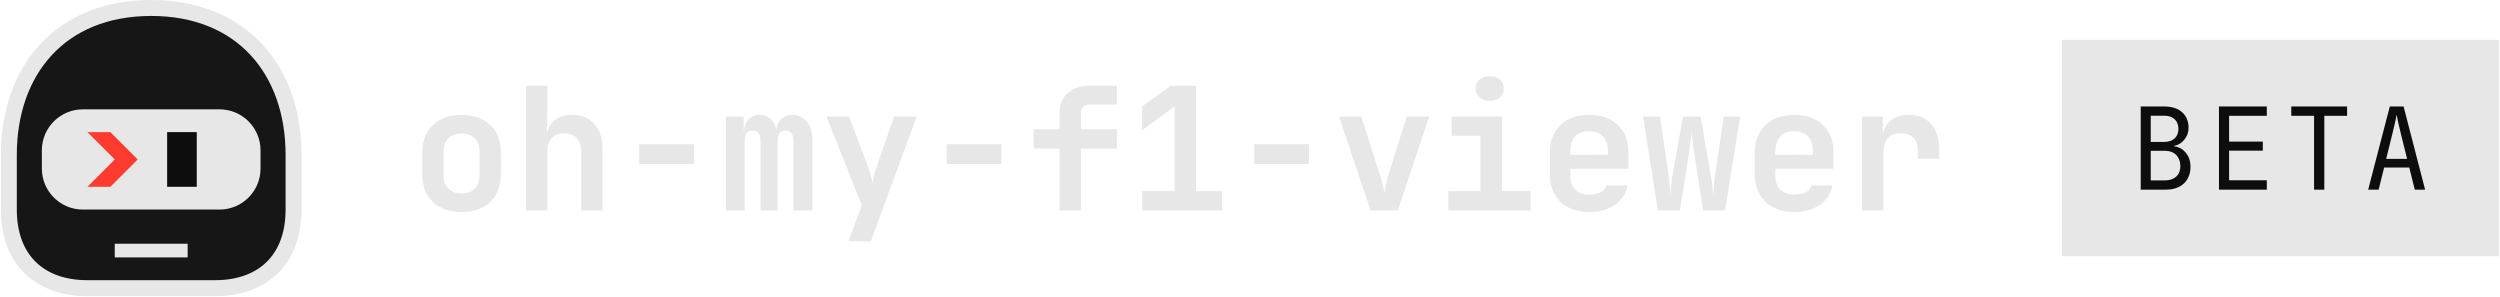
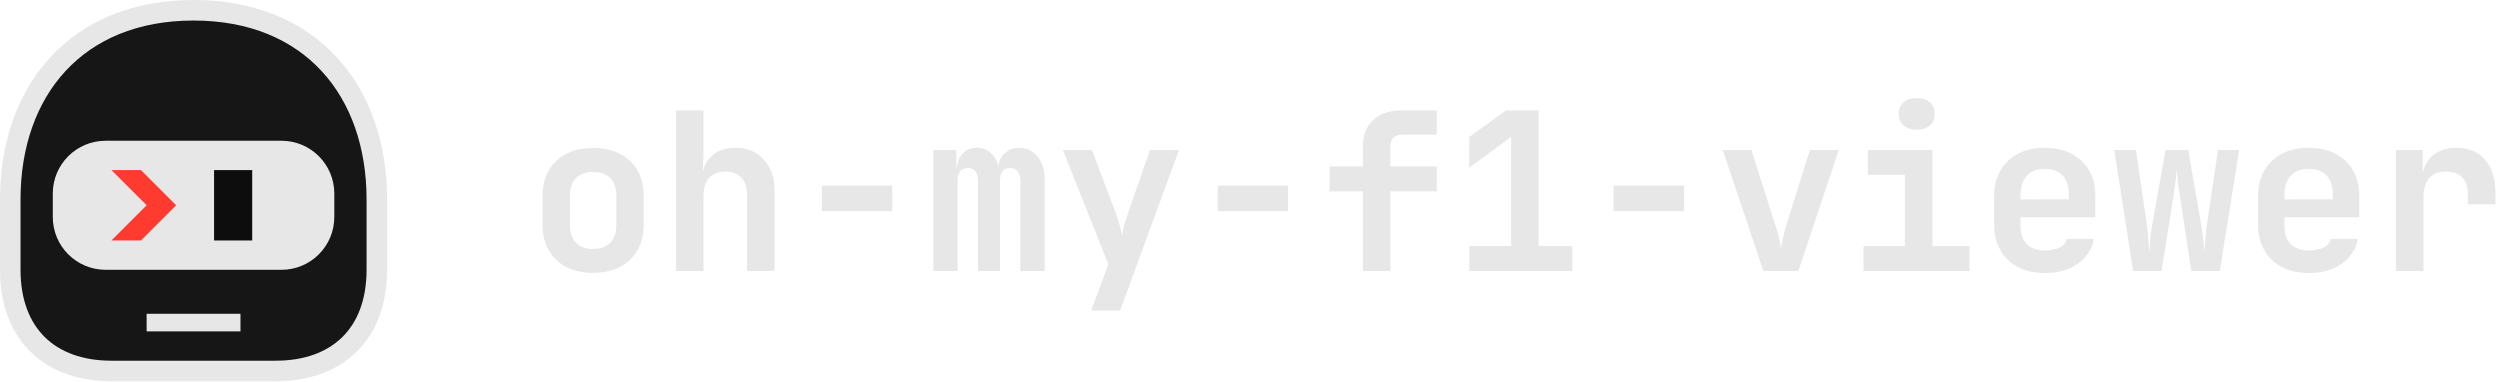
- <svg xmlns="http://www.w3.org/2000/svg" width="439" height="52" viewBox="0 0 219.35 26" role="img" aria-label="oh-my-f1-viewer, beta">
+ <svg xmlns="http://www.w3.org/2000/svg" width="341" height="52" viewBox="0 0 170.5 26" role="img" aria-label="oh-my-f1-viewer">
  <g transform="translate(-6 -6) scale(0.2)">
    <path fill="#161616" stroke="#e7e7e7" stroke-width="7" stroke-linejoin="round" d="M96 33.5C136 33.5 158.5 61 158.5 98L158.5 122C158.5 144 145 156.5 124 156.5L68 156.5C47 156.5 33.5 144 33.5 122L33.5 98C33.5 61 56 33.5 96 33.5Z" />
    <rect fill="#e7e7e7" x="48" y="78" width="96" height="44" rx="18" />
    <path fill="#ff3b30" d="M68 88L78.08 88L90.08 100L78.08 112L68 112L80 100Z" />
    <rect fill="#0d0d0d" x="103" y="88" width="13" height="24" />
    <rect fill="#e7e7e7" x="80" y="137" width="32" height="6" />
  </g>
  <path fill="#e7e7e7" d="M40.45 18.61Q38.86 18.61 37.93 17.72Q37.00 16.83 37.00 15.31L37.00 13.39Q37.00 11.86 37.93 10.98Q38.86 10.09 40.45 10.09Q42.04 10.09 42.97 10.98Q43.90 11.86 43.90 13.39L43.90 15.31Q43.90 16.83 42.97 17.72Q42.04 18.61 40.45 18.61ZM40.45 16.98Q41.20 16.98 41.61 16.56Q42.03 16.15 42.03 15.37L42.03 13.33Q42.03 12.55 41.61 12.14Q41.20 11.73 40.45 11.73Q39.70 11.73 39.29 12.14Q38.87 12.55 38.87 13.33L38.87 15.37Q38.87 16.15 39.29 16.56Q39.70 16.98 40.45 16.98ZM46.11 18.48L46.11 7.53L47.98 7.53L47.98 10.23L47.93 11.76Q48.08 10.98 48.67 10.53Q49.25 10.08 50.15 10.08Q51.37 10.08 52.10 10.89Q52.83 11.70 52.83 13.06L52.83 18.48L50.95 18.48L50.95 13.29Q50.95 12.52 50.55 12.11Q50.15 11.70 49.48 11.70Q48.78 11.70 48.38 12.12Q47.98 12.54 47.98 13.32L47.98 18.48L46.11 18.48ZM56.05 14.40L56.05 12.66L60.85 12.66L60.85 14.40L56.05 14.40ZM63.65 18.48L63.65 10.23L65.22 10.23L65.22 11.43L65.26 11.43Q65.31 10.83 65.68 10.45Q66.06 10.08 66.62 10.08Q67.18 10.08 67.57 10.43Q67.96 10.78 68.09 11.38Q68.15 10.78 68.54 10.43Q68.92 10.08 69.51 10.08Q70.26 10.08 70.75 10.67Q71.25 11.26 71.25 12.19L71.25 18.48L69.59 18.48L69.59 12.33Q69.59 11.92 69.41 11.69Q69.22 11.46 68.87 11.46Q68.20 11.46 68.20 12.33L68.20 18.48L66.70 18.48L66.70 12.33Q66.70 11.92 66.53 11.69Q66.36 11.46 66.03 11.46Q65.31 11.46 65.31 12.33L65.31 18.48L63.65 18.48ZM74.42 21.18L75.59 18.03L72.49 10.23L74.47 10.23L76.06 14.44Q76.20 14.82 76.33 15.26Q76.47 15.70 76.53 16.08Q76.57 15.70 76.70 15.26Q76.83 14.82 76.96 14.44L78.43 10.23L80.41 10.23L76.39 21.18L74.42 21.18ZM83.05 14.40L83.05 12.66L87.85 12.66L87.85 14.40L83.05 14.40ZM92.95 18.48L92.95 13.05L90.68 13.05L90.68 11.35L92.95 11.35L92.95 9.90Q92.95 8.82 93.67 8.17Q94.39 7.53 95.57 7.53L97.99 7.53L97.99 9.18L95.62 9.18Q95.26 9.18 95.04 9.38Q94.83 9.58 94.83 9.93L94.83 11.35L97.99 11.35L97.99 13.05L94.83 13.05L94.83 18.48L92.95 18.48ZM100.21 18.48L100.21 16.78L103.06 16.78L103.06 9.34L100.20 11.44L100.20 9.34L102.72 7.53L104.93 7.53L104.93 16.78L107.23 16.78L107.23 18.48L100.21 18.48ZM110.05 14.40L110.05 12.66L114.85 12.66L114.85 14.40L110.05 14.40ZM120.26 18.48L117.49 10.23L119.45 10.23L121.04 15.24Q121.20 15.69 121.31 16.14Q121.42 16.60 121.46 16.93Q121.52 16.60 121.62 16.14Q121.72 15.69 121.86 15.25L123.43 10.23L125.41 10.23L122.65 18.48L120.26 18.48ZM127.09 18.48L127.09 16.78L129.91 16.78L129.91 11.92L127.39 11.92L127.39 10.23L131.79 10.23L131.79 16.78L134.32 16.78L134.32 18.48L127.09 18.48ZM130.72 8.85Q130.15 8.85 129.82 8.55Q129.49 8.26 129.49 7.77Q129.49 7.27 129.82 6.98Q130.15 6.69 130.72 6.69Q131.29 6.69 131.62 6.98Q131.95 7.27 131.95 7.77Q131.95 8.26 131.62 8.55Q131.29 8.85 130.72 8.85ZM139.46 18.62Q138.42 18.62 137.64 18.22Q136.86 17.82 136.43 17.07Q136.00 16.33 136.00 15.33L136.00 13.38Q136.00 12.37 136.43 11.63Q136.86 10.89 137.64 10.48Q138.42 10.08 139.46 10.08Q140.50 10.08 141.27 10.48Q142.04 10.89 142.47 11.61Q142.90 12.34 142.90 13.32L142.90 14.82L137.80 14.82L137.80 15.39Q137.80 16.23 138.23 16.65Q138.67 17.08 139.46 17.08Q140.05 17.08 140.46 16.88Q140.88 16.68 140.95 16.29L142.81 16.29Q142.61 17.35 141.70 17.99Q140.79 18.62 139.46 18.62ZM137.80 13.32L137.80 13.60L141.10 13.59L141.10 13.30Q141.10 12.45 140.68 11.98Q140.26 11.52 139.46 11.52Q138.64 11.52 138.22 11.99Q137.80 12.46 137.80 13.32ZM145.48 18.48L144.19 10.23L145.67 10.23L146.41 15.28Q146.47 15.75 146.51 16.29Q146.56 16.83 146.59 17.19Q146.61 16.83 146.65 16.29Q146.70 15.75 146.79 15.28L147.69 10.23L149.24 10.23L150.11 15.28Q150.20 15.75 150.26 16.29Q150.31 16.84 150.34 17.20Q150.37 16.84 150.41 16.29Q150.45 15.75 150.52 15.28L151.27 10.23L152.71 10.23L151.39 18.48L149.45 18.48L148.67 13.39Q148.60 12.97 148.54 12.42Q148.48 11.88 148.45 11.53Q148.44 11.88 148.36 12.42Q148.29 12.97 148.23 13.39L147.42 18.48L145.48 18.48ZM157.46 18.62Q156.42 18.62 155.64 18.22Q154.86 17.82 154.43 17.07Q154.00 16.33 154.00 15.33L154.00 13.38Q154.00 12.37 154.43 11.63Q154.86 10.89 155.64 10.48Q156.42 10.08 157.46 10.08Q158.50 10.08 159.27 10.48Q160.04 10.89 160.47 11.61Q160.90 12.34 160.90 13.32L160.90 14.82L155.80 14.82L155.80 15.39Q155.80 16.23 156.23 16.65Q156.67 17.08 157.46 17.08Q158.05 17.08 158.46 16.88Q158.88 16.68 158.95 16.29L160.81 16.29Q160.61 17.35 159.70 17.99Q158.79 18.62 157.46 18.62ZM155.80 13.32L155.80 13.60L159.10 13.59L159.10 13.30Q159.10 12.45 158.68 11.98Q158.26 11.52 157.46 11.52Q156.64 11.52 156.22 11.99Q155.80 12.46 155.80 13.32ZM163.41 18.48L163.41 10.23L165.23 10.23L165.23 11.83Q165.39 11.02 165.98 10.55Q166.57 10.08 167.51 10.08Q168.77 10.08 169.48 10.89Q170.19 11.70 170.19 13.15L170.19 13.93L168.31 13.93L168.31 13.24Q168.31 12.49 167.92 12.09Q167.53 11.70 166.81 11.70Q166.06 11.70 165.67 12.15Q165.28 12.60 165.28 13.42L165.28 18.48L163.41 18.48Z" />
-   <rect x="180.95" y="3.5" width="38.4" height="19" fill="#e7e7e7" />
-   <path fill="#0d0d0d" d="M187.88 16.65L187.88 9.35L189.95 9.35Q190.95 9.35 191.51 9.85Q192.08 10.35 192.08 11.24Q192.08 11.80 191.72 12.25Q191.37 12.70 190.80 12.81L190.80 12.84Q191.23 12.89 191.56 13.14Q191.88 13.39 192.07 13.77Q192.25 14.16 192.25 14.62Q192.25 15.56 191.68 16.10Q191.10 16.65 190.10 16.65L187.88 16.65ZM188.76 12.46L189.94 12.46Q190.52 12.46 190.86 12.15Q191.19 11.84 191.19 11.31Q191.19 10.78 190.86 10.47Q190.53 10.16 189.95 10.16L188.76 10.16L188.76 12.46ZM188.76 15.84L190.00 15.84Q190.63 15.84 191.00 15.50Q191.36 15.17 191.36 14.59Q191.36 13.99 191.00 13.61Q190.63 13.24 190.00 13.24L188.76 13.24L188.76 15.84ZM194.75 16.65L194.75 9.35L198.95 9.35L198.95 10.17L195.64 10.17L195.64 12.43L198.60 12.43L198.60 13.23L195.64 13.23L195.64 15.83L198.95 15.83L198.95 16.65L194.75 16.65ZM203.10 16.65L203.10 10.17L201.10 10.17L201.10 9.35L206.00 9.35L206.00 10.17L204.00 10.17L204.00 16.65L203.10 16.65ZM207.85 16.65L209.75 9.35L210.96 9.35L212.85 16.65L211.94 16.65L211.46 14.71L209.25 14.71L208.77 16.65L207.85 16.65ZM209.43 13.95L211.27 13.95L210.71 11.70Q210.55 11.06 210.46 10.63Q210.37 10.20 210.35 10.07Q210.33 10.20 210.24 10.63Q210.15 11.06 209.99 11.69L209.43 13.95Z" />
</svg>
